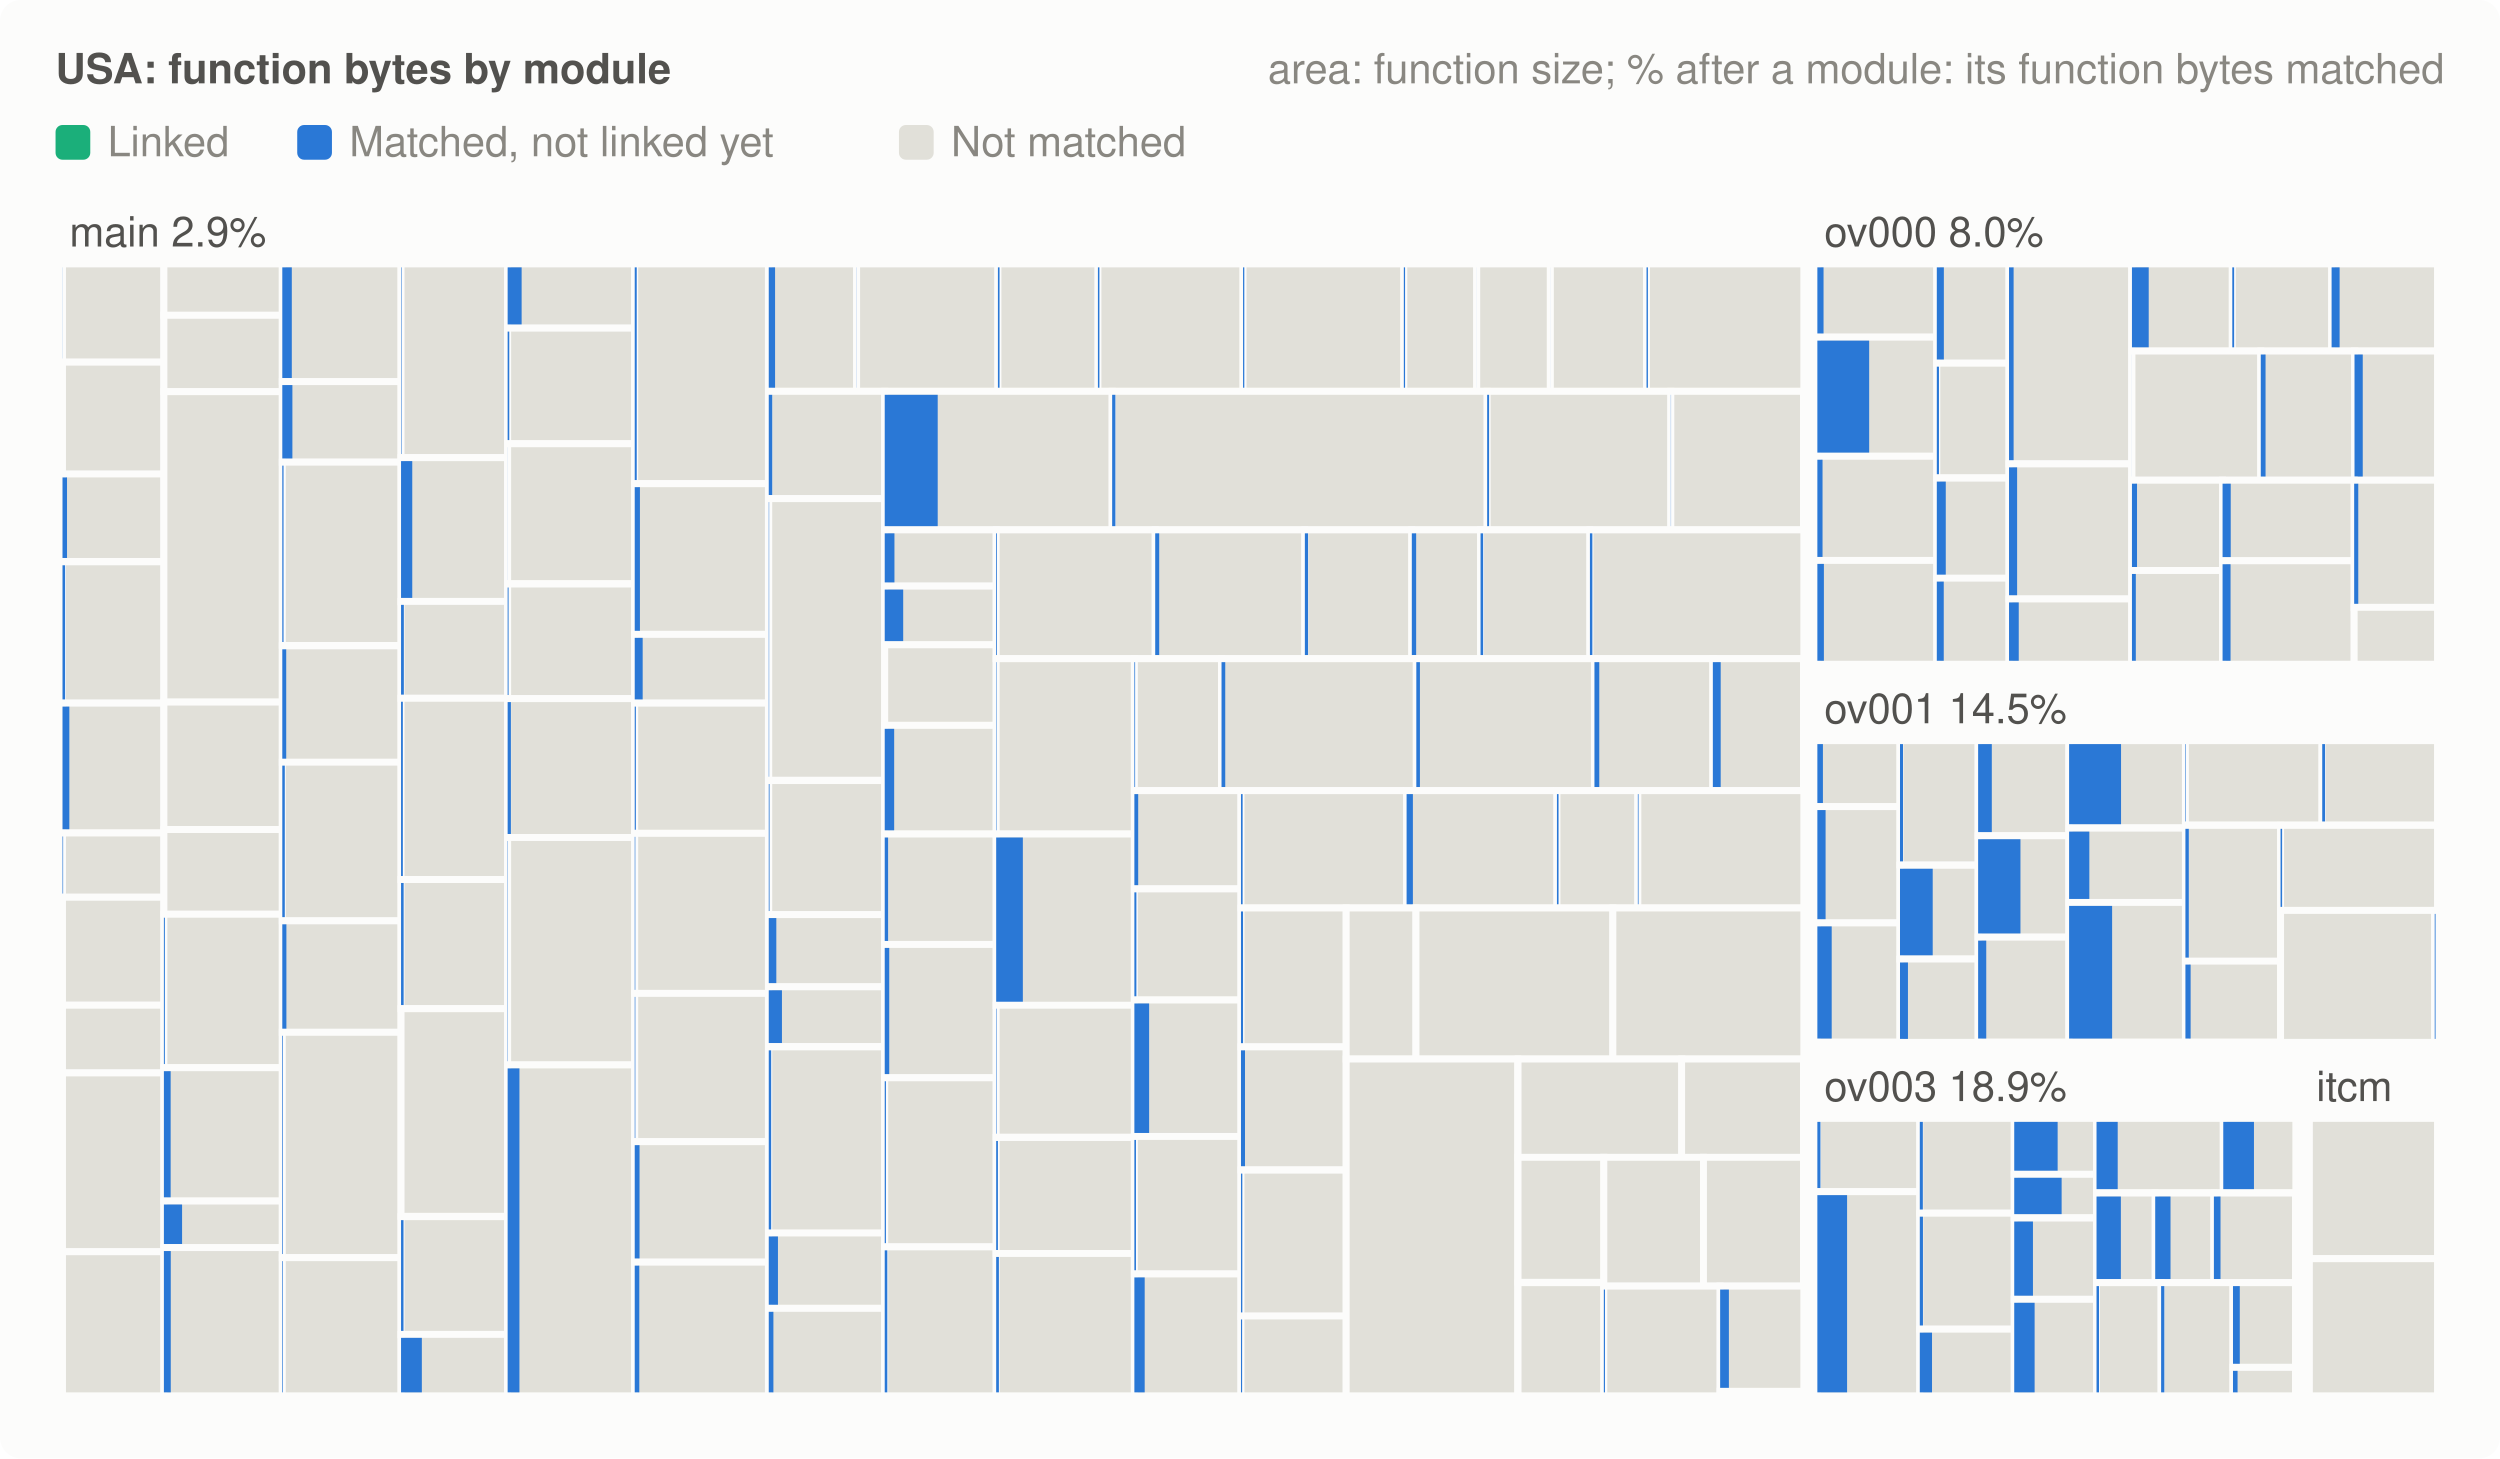
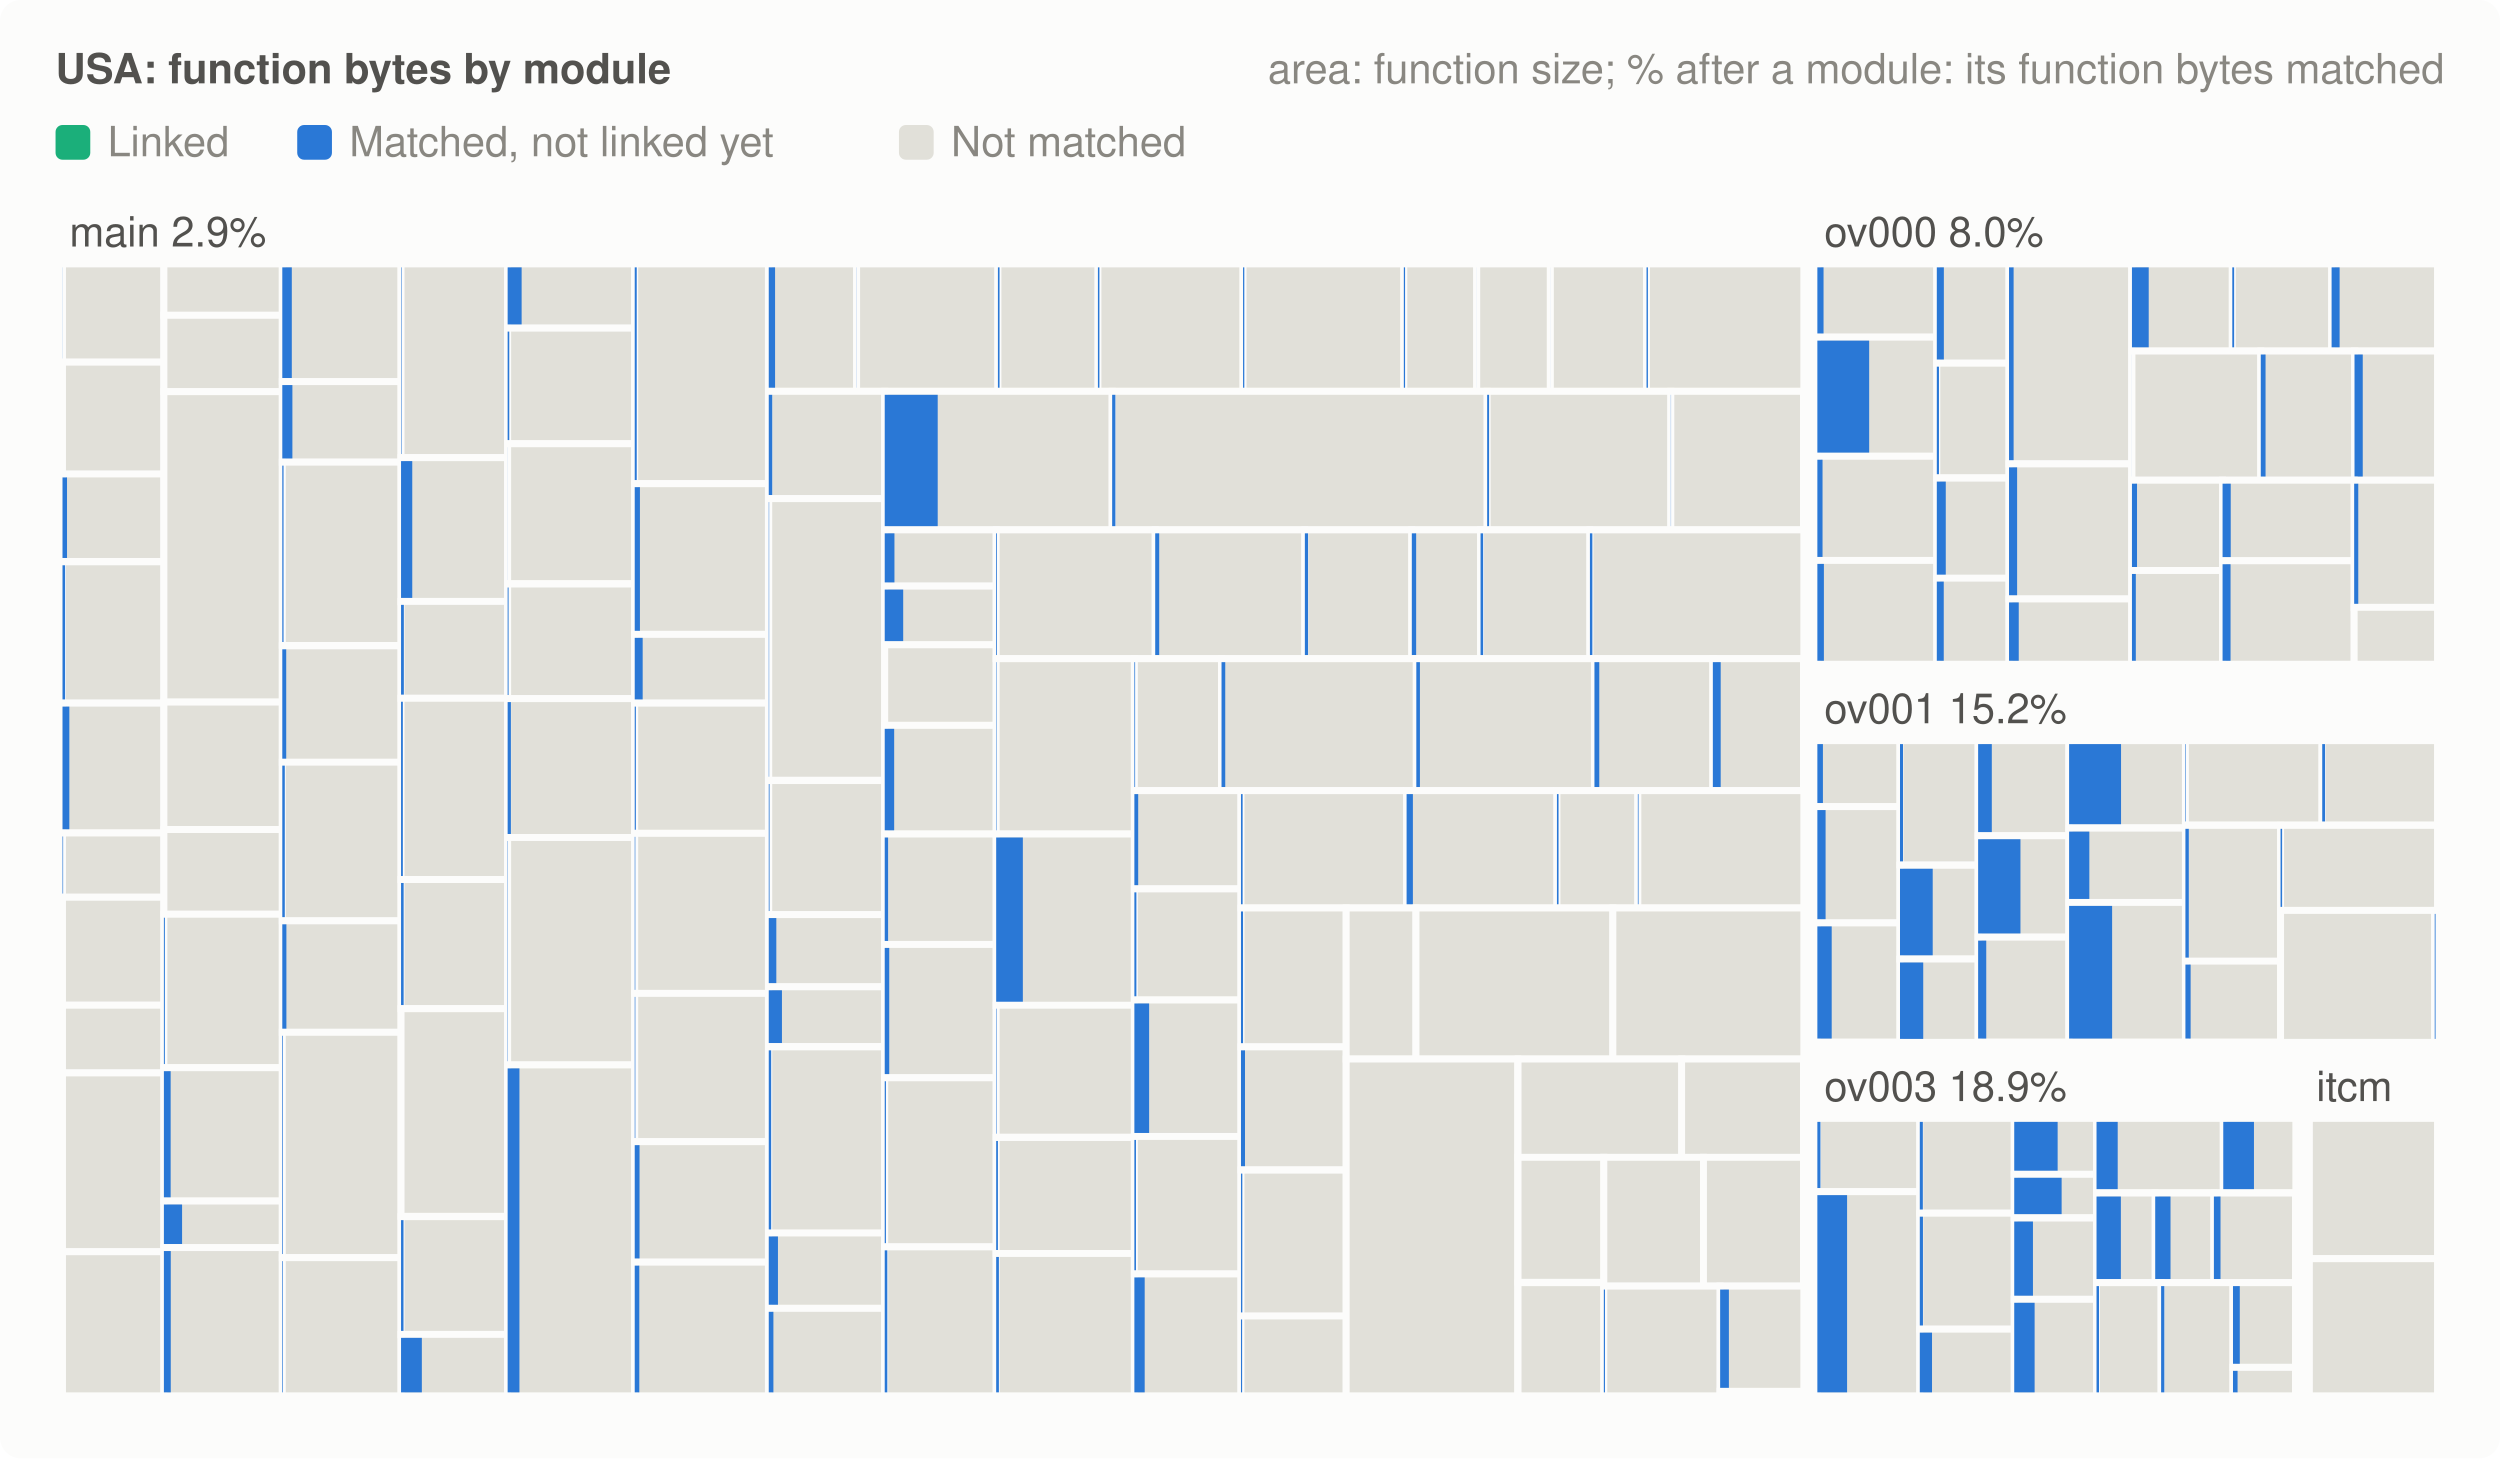
<svg xmlns="http://www.w3.org/2000/svg" viewBox="0 0 720 420" width="720" height="420" role="img" aria-label="Matched and linked code by module (USA)">
  <style>.bg{fill:#fcfcfb}.lbl{fill:#52514e}.muted{fill:#898781}.todo{fill:#e1e0d9}.gap{stroke:#fcfcfb}.matched{fill:#2a78d6}.linked{fill:#1baf7a}@media (prefers-color-scheme: dark){.bg{fill:#1a1a19}.lbl{fill:#c3c2b7}.muted{fill:#898781}.todo{fill:#2c2c2a}.gap{stroke:#1a1a19}.matched{fill:#3987e5}.linked{fill:#199e70}}text{font:12px -apple-system,BlinkMacSystemFont,'Segoe UI',Helvetica,Arial,sans-serif}.head{font-weight:600}</style>
  <rect class="bg" width="720" height="420" rx="6" />
  <text class="lbl head" x="16" y="24">USA: function bytes by module</text>
  <text class="muted" x="704" y="24" text-anchor="end">area: function size; % after a module: its function bytes matched</text>
  <rect class="linked" x="16" y="36" width="10" height="10" rx="2" />
  <text class="muted" x="31" y="45">Linked</text>
  <rect class="matched" x="85.6" y="36" width="10" height="10" rx="2" />
  <text class="muted" x="100.6" y="45">Matched, not linked yet</text>
  <rect class="todo" x="258.9" y="36" width="10" height="10" rx="2" />
  <text class="muted" x="273.9" y="45">Not matched</text>
  <rect class="todo gap" x="18.0" y="76.0" width="29.2" height="28.3" stroke-width="2" />
  <rect class="matched" x="18.0" y="77.0" width="0.03" height="26.3" />
  <rect class="todo gap" x="18.0" y="104.3" width="29.2" height="32.3" stroke-width="2" />
  <rect class="todo gap" x="18.0" y="136.5" width="29.2" height="25.2" stroke-width="2" />
  <rect class="matched" x="18.0" y="137.5" width="1.30" height="23.2" />
  <rect class="todo gap" x="18.0" y="161.8" width="29.2" height="40.7" stroke-width="2" />
  <rect class="matched" x="18.0" y="162.8" width="0.75" height="38.7" />
  <rect class="todo gap" x="18.0" y="202.5" width="29.2" height="37.4" stroke-width="2" />
  <rect class="matched" x="18.0" y="203.5" width="1.97" height="35.4" />
  <rect class="todo gap" x="18.0" y="239.9" width="29.2" height="18.5" stroke-width="2" />
  <rect class="matched" x="18.0" y="240.9" width="0.18" height="16.5" />
  <rect class="todo gap" x="18.0" y="258.4" width="29.2" height="31.1" stroke-width="2" />
  <rect class="todo gap" x="18.0" y="289.5" width="29.2" height="19.5" stroke-width="2" />
  <rect class="todo gap" x="18.0" y="309.0" width="29.2" height="51.5" stroke-width="2" />
  <rect class="todo gap" x="18.0" y="360.5" width="29.2" height="41.5" stroke-width="2" />
  <rect class="todo gap" x="47.2" y="76.0" width="34.1" height="14.8" stroke-width="2" />
  <rect class="todo gap" x="47.2" y="90.8" width="34.1" height="22.0" stroke-width="2" />
  <rect class="todo gap" x="47.2" y="112.8" width="34.1" height="89.4" stroke-width="2" />
  <rect class="todo gap" x="47.2" y="202.2" width="34.1" height="36.7" stroke-width="2" />
  <rect class="todo gap" x="47.2" y="238.9" width="34.1" height="24.4" stroke-width="2" />
  <rect class="todo gap" x="47.2" y="263.3" width="34.1" height="44.2" stroke-width="2" />
  <rect class="matched" x="47.2" y="264.3" width="0.28" height="42.2" />
  <rect class="todo gap" x="47.2" y="307.5" width="34.1" height="38.4" stroke-width="2" />
  <rect class="matched" x="47.2" y="308.5" width="1.95" height="36.4" />
  <rect class="todo gap" x="47.2" y="345.9" width="34.1" height="13.4" stroke-width="2" />
  <rect class="matched" x="47.2" y="346.9" width="5.24" height="11.4" />
  <rect class="todo gap" x="47.2" y="359.3" width="34.1" height="42.7" stroke-width="2" />
  <rect class="matched" x="47.2" y="360.3" width="1.98" height="40.7" />
  <rect class="todo gap" x="81.3" y="76.0" width="34.2" height="33.9" stroke-width="2" />
  <rect class="matched" x="81.3" y="77.0" width="2.74" height="31.9" />
  <rect class="todo gap" x="81.3" y="109.9" width="34.2" height="23.2" stroke-width="2" />
  <rect class="matched" x="81.3" y="110.9" width="2.91" height="21.2" />
  <rect class="todo gap" x="81.3" y="133.1" width="34.2" height="52.8" stroke-width="2" />
  <rect class="matched" x="81.3" y="134.1" width="0.36" height="50.8" />
  <rect class="todo gap" x="81.3" y="186.0" width="34.2" height="33.6" stroke-width="2" />
  <rect class="matched" x="81.3" y="187.0" width="1.13" height="31.6" />
  <rect class="todo gap" x="81.3" y="219.5" width="34.2" height="45.7" stroke-width="2" />
  <rect class="matched" x="81.3" y="220.5" width="0.72" height="43.7" />
  <rect class="todo gap" x="81.3" y="265.2" width="34.2" height="32.1" stroke-width="2" />
  <rect class="matched" x="81.3" y="266.2" width="1.18" height="30.1" />
  <rect class="todo gap" x="81.3" y="297.3" width="34.2" height="64.9" stroke-width="2" />
  <rect class="matched" x="81.3" y="298.3" width="0.20" height="62.9" />
  <rect class="todo gap" x="81.3" y="362.2" width="34.2" height="39.8" stroke-width="2" />
  <rect class="matched" x="81.3" y="363.2" width="0.19" height="37.8" />
  <rect class="todo gap" x="115.5" y="76.0" width="30.7" height="55.8" stroke-width="2" />
  <rect class="matched" x="115.5" y="77.0" width="0.15" height="53.8" />
  <rect class="todo gap" x="115.5" y="131.8" width="30.7" height="41.5" stroke-width="2" />
  <rect class="matched" x="115.5" y="132.8" width="3.23" height="39.5" />
  <rect class="todo gap" x="115.5" y="173.2" width="30.7" height="27.9" stroke-width="2" />
  <rect class="matched" x="115.5" y="174.2" width="0.81" height="25.9" />
  <rect class="todo gap" x="115.5" y="201.1" width="30.7" height="52.2" stroke-width="2" />
  <rect class="matched" x="115.5" y="202.1" width="0.52" height="50.2" />
  <rect class="todo gap" x="115.5" y="253.3" width="30.7" height="37.2" stroke-width="2" />
  <rect class="matched" x="115.5" y="254.3" width="0.75" height="35.2" />
  <rect class="todo gap" x="115.5" y="290.5" width="30.7" height="59.8" stroke-width="2" />
  <rect class="todo gap" x="115.5" y="350.4" width="30.7" height="34.0" stroke-width="2" />
  <rect class="matched" x="115.5" y="351.4" width="0.71" height="32.0" />
  <rect class="todo gap" x="115.5" y="384.3" width="30.7" height="17.7" stroke-width="2" />
  <rect class="matched" x="115.5" y="385.3" width="5.99" height="15.7" />
  <rect class="todo gap" x="146.2" y="76.0" width="36.6" height="18.5" stroke-width="2" />
  <rect class="matched" x="146.2" y="77.0" width="4.03" height="16.5" />
  <rect class="todo gap" x="146.2" y="94.5" width="36.6" height="33.3" stroke-width="2" />
  <rect class="matched" x="146.2" y="95.5" width="0.47" height="31.3" />
  <rect class="todo gap" x="146.2" y="127.8" width="36.6" height="40.3" stroke-width="2" />
  <rect class="matched" x="146.2" y="128.8" width="0.02" height="38.3" />
  <rect class="todo gap" x="146.2" y="168.2" width="36.6" height="33.0" stroke-width="2" />
  <rect class="matched" x="146.2" y="169.2" width="0.27" height="31.0" />
  <rect class="todo gap" x="146.2" y="201.2" width="36.6" height="40.0" stroke-width="2" />
  <rect class="matched" x="146.2" y="202.2" width="0.94" height="38.0" />
  <rect class="todo gap" x="146.2" y="241.2" width="36.6" height="65.5" stroke-width="2" />
  <rect class="matched" x="146.2" y="242.2" width="0.10" height="63.5" />
  <rect class="todo gap" x="146.2" y="306.7" width="36.6" height="95.3" stroke-width="2" />
  <rect class="matched" x="146.2" y="307.7" width="3.40" height="93.3" />
  <rect class="todo gap" x="182.8" y="76.0" width="38.5" height="63.3" stroke-width="2" />
  <rect class="matched" x="182.8" y="77.0" width="0.58" height="61.3" />
  <rect class="todo gap" x="182.8" y="139.3" width="38.5" height="43.4" stroke-width="2" />
  <rect class="matched" x="182.8" y="140.3" width="1.50" height="41.4" />
  <rect class="todo gap" x="182.8" y="182.7" width="38.5" height="19.8" stroke-width="2" />
  <rect class="matched" x="182.8" y="183.7" width="2.29" height="17.8" />
  <rect class="todo gap" x="182.8" y="202.5" width="38.5" height="37.5" stroke-width="2" />
  <rect class="matched" x="182.8" y="203.5" width="0.33" height="35.5" />
  <rect class="todo gap" x="182.8" y="240.0" width="38.5" height="46.1" stroke-width="2" />
  <rect class="matched" x="182.8" y="241.0" width="0.17" height="44.1" />
  <rect class="todo gap" x="182.8" y="286.1" width="38.5" height="42.7" stroke-width="2" />
  <rect class="matched" x="182.8" y="287.1" width="0.18" height="40.7" />
  <rect class="todo gap" x="182.8" y="328.8" width="38.5" height="34.7" stroke-width="2" />
  <rect class="matched" x="182.8" y="329.8" width="1.39" height="32.7" />
  <rect class="todo gap" x="182.8" y="363.5" width="38.5" height="38.5" stroke-width="2" />
  <rect class="matched" x="182.8" y="364.5" width="1.32" height="36.5" />
  <rect class="todo gap" x="221.4" y="76.0" width="25.3" height="36.7" stroke-width="2" />
  <rect class="matched" x="221.4" y="77.0" width="1.82" height="34.7" />
  <rect class="todo gap" x="246.7" y="76.0" width="40.7" height="36.7" stroke-width="2" />
  <rect class="matched" x="246.7" y="77.0" width="0.04" height="34.7" />
  <rect class="todo gap" x="287.4" y="76.0" width="28.9" height="36.7" stroke-width="2" />
  <rect class="matched" x="287.4" y="77.0" width="0.47" height="34.7" />
  <rect class="todo gap" x="316.2" y="76.0" width="41.8" height="36.7" stroke-width="2" />
  <rect class="matched" x="316.2" y="77.0" width="0.43" height="34.7" />
  <rect class="todo gap" x="358.0" y="76.0" width="46.3" height="36.7" stroke-width="2" />
  <rect class="matched" x="358.0" y="77.0" width="0.36" height="34.7" />
  <rect class="todo gap" x="404.3" y="76.0" width="21.0" height="36.7" stroke-width="2" />
  <rect class="matched" x="404.3" y="77.0" width="0.36" height="34.7" />
  <rect class="todo gap" x="425.3" y="76.0" width="21.2" height="36.7" stroke-width="2" />
  <rect class="matched" x="425.3" y="77.0" width="0.01" height="34.7" />
  <rect class="todo gap" x="446.5" y="76.0" width="27.7" height="36.7" stroke-width="2" />
  <rect class="matched" x="446.5" y="77.0" width="0.01" height="34.7" />
  <rect class="todo gap" x="474.2" y="76.0" width="45.3" height="36.7" stroke-width="2" />
  <rect class="matched" x="474.2" y="77.0" width="0.40" height="34.7" />
  <rect class="todo gap" x="221.4" y="112.7" width="33.4" height="30.9" stroke-width="2" />
  <rect class="matched" x="221.4" y="113.7" width="1.00" height="28.9" />
  <rect class="todo gap" x="221.4" y="143.6" width="33.4" height="81.1" stroke-width="2" />
  <rect class="matched" x="221.4" y="144.6" width="0.12" height="79.1" />
  <rect class="todo gap" x="221.4" y="224.8" width="33.4" height="38.6" stroke-width="2" />
  <rect class="matched" x="221.4" y="225.8" width="0.23" height="36.6" />
  <rect class="todo gap" x="221.4" y="263.4" width="33.4" height="20.8" stroke-width="2" />
  <rect class="matched" x="221.4" y="264.4" width="2.18" height="18.8" />
  <rect class="todo gap" x="221.4" y="284.2" width="33.4" height="17.2" stroke-width="2" />
  <rect class="matched" x="221.4" y="285.2" width="3.80" height="15.2" />
  <rect class="todo gap" x="221.4" y="301.5" width="33.4" height="53.7" stroke-width="2" />
  <rect class="matched" x="221.4" y="302.5" width="0.70" height="51.7" />
  <rect class="todo gap" x="221.4" y="355.1" width="33.4" height="21.7" stroke-width="2" />
  <rect class="matched" x="221.4" y="356.1" width="2.65" height="19.7" />
  <rect class="todo gap" x="221.4" y="376.8" width="33.4" height="25.2" stroke-width="2" />
  <rect class="matched" x="221.4" y="377.8" width="1.34" height="23.2" />
  <rect class="todo gap" x="254.8" y="112.7" width="65.5" height="39.9" stroke-width="2" />
  <rect class="matched" x="254.8" y="113.7" width="15.26" height="37.9" />
  <rect class="todo gap" x="320.3" y="112.7" width="108.0" height="39.9" stroke-width="2" />
  <rect class="matched" x="320.3" y="113.7" width="0.93" height="37.9" />
  <rect class="todo gap" x="428.3" y="112.7" width="52.9" height="39.9" stroke-width="2" />
  <rect class="matched" x="428.3" y="113.7" width="0.56" height="37.9" />
  <rect class="todo gap" x="481.2" y="112.7" width="38.2" height="39.9" stroke-width="2" />
  <rect class="matched" x="481.2" y="113.7" width="0.06" height="37.9" />
  <rect class="todo gap" x="254.8" y="152.6" width="32.1" height="16.2" stroke-width="2" />
  <rect class="matched" x="254.8" y="153.6" width="2.80" height="14.2" />
  <rect class="todo gap" x="254.8" y="168.8" width="32.1" height="16.9" stroke-width="2" />
  <rect class="matched" x="254.8" y="169.8" width="5.32" height="14.9" />
  <rect class="todo gap" x="254.8" y="185.7" width="32.1" height="23.2" stroke-width="2" />
  <rect class="todo gap" x="254.8" y="208.9" width="32.1" height="31.3" stroke-width="2" />
  <rect class="matched" x="254.8" y="209.9" width="2.72" height="29.3" />
  <rect class="todo gap" x="254.8" y="240.2" width="32.1" height="31.8" stroke-width="2" />
  <rect class="matched" x="254.8" y="241.2" width="0.98" height="29.8" />
  <rect class="todo gap" x="254.8" y="272.0" width="32.1" height="38.4" stroke-width="2" />
  <rect class="matched" x="254.8" y="273.0" width="1.30" height="36.4" />
  <rect class="todo gap" x="254.8" y="310.4" width="32.1" height="48.7" stroke-width="2" />
  <rect class="matched" x="254.8" y="311.4" width="0.35" height="46.7" />
  <rect class="todo gap" x="254.8" y="359.1" width="32.1" height="42.9" stroke-width="2" />
  <rect class="matched" x="254.8" y="360.1" width="0.75" height="40.9" />
  <rect class="todo gap" x="286.9" y="152.6" width="45.8" height="37.1" stroke-width="2" />
  <rect class="matched" x="286.9" y="153.6" width="0.23" height="35.1" />
  <rect class="todo gap" x="332.7" y="152.6" width="43.1" height="37.1" stroke-width="2" />
  <rect class="matched" x="332.7" y="153.6" width="1.15" height="35.1" />
  <rect class="todo gap" x="375.8" y="152.6" width="30.8" height="37.1" stroke-width="2" />
  <rect class="matched" x="375.8" y="153.6" width="0.92" height="35.1" />
  <rect class="todo gap" x="406.6" y="152.6" width="19.8" height="37.1" stroke-width="2" />
  <rect class="matched" x="406.6" y="153.6" width="1.25" height="35.1" />
  <rect class="todo gap" x="426.4" y="152.6" width="31.5" height="37.1" stroke-width="2" />
  <rect class="matched" x="426.4" y="153.6" width="0.75" height="35.1" />
  <rect class="todo gap" x="457.9" y="152.6" width="61.6" height="37.1" stroke-width="2" />
  <rect class="matched" x="457.9" y="153.6" width="0.70" height="35.1" />
  <rect class="todo gap" x="286.9" y="189.7" width="39.8" height="50.5" stroke-width="2" />
  <rect class="matched" x="286.9" y="190.7" width="0.13" height="48.5" />
  <rect class="todo gap" x="286.9" y="240.2" width="39.8" height="49.4" stroke-width="2" />
  <rect class="matched" x="286.9" y="241.2" width="7.68" height="47.4" />
  <rect class="todo gap" x="286.9" y="289.5" width="39.8" height="38.0" stroke-width="2" />
  <rect class="matched" x="286.9" y="290.5" width="0.14" height="36.0" />
  <rect class="todo gap" x="286.9" y="327.6" width="39.8" height="33.5" stroke-width="2" />
  <rect class="matched" x="286.9" y="328.6" width="0.50" height="31.5" />
  <rect class="todo gap" x="286.9" y="361.0" width="39.8" height="41.0" stroke-width="2" />
  <rect class="matched" x="286.9" y="362.0" width="0.78" height="39.0" />
  <rect class="todo gap" x="326.7" y="189.7" width="25.1" height="38.0" stroke-width="2" />
  <rect class="matched" x="326.7" y="190.7" width="0.21" height="36.0" />
  <rect class="todo gap" x="351.8" y="189.7" width="56.1" height="38.0" stroke-width="2" />
  <rect class="matched" x="351.8" y="190.7" width="1.07" height="36.0" />
  <rect class="todo gap" x="407.9" y="189.7" width="51.3" height="38.0" stroke-width="2" />
  <rect class="matched" x="407.9" y="190.7" width="1.04" height="36.0" />
  <rect class="todo gap" x="459.2" y="189.7" width="34.1" height="38.0" stroke-width="2" />
  <rect class="matched" x="459.2" y="190.7" width="1.39" height="36.0" />
  <rect class="todo gap" x="493.3" y="189.7" width="26.1" height="38.0" stroke-width="2" />
  <rect class="matched" x="493.3" y="190.7" width="2.26" height="36.0" />
  <rect class="todo gap" x="326.7" y="227.7" width="30.7" height="28.3" stroke-width="2" />
  <rect class="matched" x="326.7" y="228.7" width="1.10" height="26.3" />
  <rect class="todo gap" x="326.7" y="256.0" width="30.7" height="32.0" stroke-width="2" />
  <rect class="matched" x="326.7" y="257.0" width="0.58" height="30.0" />
  <rect class="todo gap" x="326.7" y="288.0" width="30.7" height="39.3" stroke-width="2" />
  <rect class="matched" x="326.7" y="289.0" width="4.25" height="37.3" />
  <rect class="todo gap" x="326.7" y="327.3" width="30.7" height="39.6" stroke-width="2" />
  <rect class="matched" x="326.7" y="328.3" width="0.46" height="37.6" />
  <rect class="todo gap" x="326.7" y="366.9" width="30.7" height="35.1" stroke-width="2" />
  <rect class="matched" x="326.7" y="367.9" width="2.97" height="33.1" />
  <rect class="todo gap" x="357.4" y="227.7" width="47.7" height="33.8" stroke-width="2" />
  <rect class="matched" x="357.4" y="228.7" width="0.48" height="31.8" />
  <rect class="todo gap" x="405.1" y="227.7" width="43.3" height="33.8" stroke-width="2" />
  <rect class="matched" x="405.1" y="228.7" width="1.81" height="31.8" />
  <rect class="todo gap" x="448.4" y="227.7" width="23.3" height="33.8" stroke-width="2" />
  <rect class="matched" x="448.4" y="228.7" width="0.46" height="31.8" />
  <rect class="todo gap" x="471.7" y="227.7" width="47.8" height="33.8" stroke-width="2" />
  <rect class="matched" x="471.7" y="228.7" width="0.20" height="31.8" />
  <rect class="todo gap" x="357.4" y="261.5" width="30.3" height="40.0" stroke-width="2" />
  <rect class="matched" x="357.4" y="262.5" width="0.60" height="38.0" />
  <rect class="todo gap" x="357.4" y="301.5" width="30.3" height="35.4" stroke-width="2" />
  <rect class="matched" x="357.4" y="302.5" width="1.16" height="33.4" />
  <rect class="todo gap" x="357.4" y="337.0" width="30.3" height="42.1" stroke-width="2" />
  <rect class="matched" x="357.4" y="338.0" width="0.39" height="40.1" />
  <rect class="todo gap" x="357.4" y="379.0" width="30.3" height="23.0" stroke-width="2" />
  <rect class="matched" x="357.4" y="380.0" width="0.33" height="21.0" />
  <rect class="todo gap" x="387.7" y="261.5" width="20.1" height="43.5" stroke-width="2" />
  <rect class="todo gap" x="407.8" y="261.5" width="56.7" height="43.5" stroke-width="2" />
  <rect class="todo gap" x="464.5" y="261.5" width="55.0" height="43.5" stroke-width="2" />
  <rect class="todo gap" x="387.7" y="305.0" width="49.4" height="97.0" stroke-width="2" />
  <rect class="todo gap" x="437.2" y="305.0" width="47.2" height="28.4" stroke-width="2" />
  <rect class="todo gap" x="484.3" y="305.0" width="35.1" height="28.4" stroke-width="2" />
  <rect class="todo gap" x="437.2" y="333.3" width="24.7" height="36.0" stroke-width="2" />
  <rect class="todo gap" x="437.2" y="369.4" width="24.7" height="32.6" stroke-width="2" />
  <rect class="todo gap" x="461.9" y="333.3" width="28.7" height="37.1" stroke-width="2" />
  <rect class="todo gap" x="490.6" y="333.3" width="28.8" height="37.1" stroke-width="2" />
  <rect class="todo gap" x="461.9" y="370.4" width="33.5" height="31.6" stroke-width="2" />
  <rect class="matched" x="461.9" y="371.4" width="0.33" height="29.6" />
  <rect class="todo gap" x="495.4" y="370.4" width="24.1" height="30.4" stroke-width="2" />
  <rect class="matched" x="495.4" y="371.4" width="2.52" height="28.4" />
  <rect class="todo gap" x="495.4" y="400.7" width="24.1" height="1.3" stroke-width="2" />
  <rect class="matched" x="495.4" y="401.7" width="0.75" height="0.0" />
  <text class="lbl" x="20.0" y="71.0">main 2.9%</text>
  <rect class="todo gap" x="523.4" y="76.0" width="34.4" height="21.1" stroke-width="2" />
  <rect class="matched" x="523.4" y="77.0" width="1.78" height="19.1" />
  <rect class="todo gap" x="523.4" y="97.1" width="34.4" height="34.3" stroke-width="2" />
  <rect class="matched" x="523.4" y="98.1" width="14.92" height="32.3" />
  <rect class="todo gap" x="523.4" y="131.4" width="34.4" height="30.1" stroke-width="2" />
  <rect class="matched" x="523.4" y="132.4" width="1.49" height="28.1" />
  <rect class="todo gap" x="523.4" y="161.4" width="34.4" height="29.9" stroke-width="2" />
  <rect class="matched" x="523.4" y="162.4" width="1.88" height="27.9" />
  <rect class="todo gap" x="557.8" y="76.0" width="20.8" height="28.6" stroke-width="2" />
  <rect class="matched" x="557.8" y="77.0" width="2.03" height="26.6" />
  <rect class="todo gap" x="557.8" y="104.6" width="20.8" height="33.0" stroke-width="2" />
  <rect class="matched" x="557.8" y="105.6" width="0.62" height="31.0" />
  <rect class="todo gap" x="557.8" y="137.7" width="20.8" height="28.9" stroke-width="2" />
  <rect class="matched" x="557.8" y="138.7" width="2.58" height="26.9" />
  <rect class="todo gap" x="557.8" y="166.5" width="20.8" height="24.8" stroke-width="2" />
  <rect class="matched" x="557.8" y="167.5" width="2.00" height="22.8" />
  <rect class="todo gap" x="578.6" y="76.0" width="35.3" height="57.6" stroke-width="2" />
  <rect class="matched" x="578.6" y="77.0" width="1.32" height="55.6" />
  <rect class="todo gap" x="578.6" y="133.6" width="35.3" height="38.9" stroke-width="2" />
  <rect class="matched" x="578.6" y="134.6" width="2.33" height="36.9" />
  <rect class="todo gap" x="578.6" y="172.5" width="35.3" height="18.8" stroke-width="2" />
  <rect class="matched" x="578.6" y="173.5" width="2.80" height="16.8" />
  <rect class="todo gap" x="614.0" y="76.0" width="28.9" height="25.1" stroke-width="2" />
  <rect class="matched" x="614.0" y="77.0" width="4.83" height="23.1" />
  <rect class="todo gap" x="642.9" y="76.0" width="28.7" height="25.1" stroke-width="2" />
  <rect class="matched" x="642.9" y="77.0" width="0.53" height="23.1" />
  <rect class="todo gap" x="671.5" y="76.0" width="30.5" height="25.1" stroke-width="2" />
  <rect class="matched" x="671.5" y="77.0" width="2.31" height="23.1" />
  <rect class="todo gap" x="614.0" y="101.1" width="37.1" height="37.2" stroke-width="2" />
  <rect class="matched" x="614.0" y="102.1" width="0.01" height="35.2" />
  <rect class="todo gap" x="651.1" y="101.1" width="27.1" height="37.2" stroke-width="2" />
  <rect class="matched" x="651.1" y="102.1" width="1.38" height="35.2" />
  <rect class="todo gap" x="678.1" y="101.1" width="23.9" height="37.2" stroke-width="2" />
  <rect class="matched" x="678.1" y="102.1" width="2.37" height="35.2" />
  <rect class="todo gap" x="614.0" y="138.3" width="26.1" height="26.0" stroke-width="2" />
  <rect class="matched" x="614.0" y="139.3" width="1.46" height="24.0" />
  <rect class="todo gap" x="614.0" y="164.3" width="26.1" height="27.0" stroke-width="2" />
  <rect class="matched" x="614.0" y="165.3" width="1.12" height="25.0" />
  <rect class="todo gap" x="640.1" y="138.3" width="37.9" height="23.2" stroke-width="2" />
  <rect class="matched" x="640.1" y="139.3" width="2.35" height="21.2" />
  <rect class="todo gap" x="640.1" y="161.5" width="37.9" height="29.8" stroke-width="2" />
  <rect class="matched" x="640.1" y="162.5" width="2.30" height="27.8" />
  <rect class="todo gap" x="678.0" y="138.3" width="24.0" height="36.7" stroke-width="2" />
  <rect class="matched" x="678.0" y="139.3" width="1.18" height="34.7" />
  <rect class="todo gap" x="678.0" y="174.9" width="24.0" height="16.4" stroke-width="2" />
  <text class="lbl" x="525.4" y="71.0">ov000 8.0%</text>
  <rect class="todo gap" x="523.4" y="213.3" width="23.8" height="19.0" stroke-width="2" />
  <rect class="matched" x="523.4" y="214.3" width="1.60" height="17.0" />
  <rect class="todo gap" x="523.4" y="232.3" width="23.8" height="33.5" stroke-width="2" />
  <rect class="matched" x="523.4" y="233.3" width="2.37" height="31.5" />
  <rect class="todo gap" x="523.4" y="265.8" width="23.8" height="34.3" stroke-width="2" />
  <rect class="matched" x="523.4" y="266.8" width="4.13" height="32.3" />
  <rect class="todo gap" x="547.2" y="213.3" width="22.5" height="35.8" stroke-width="2" />
  <rect class="matched" x="547.2" y="214.3" width="0.87" height="33.8" />
  <rect class="todo gap" x="547.2" y="249.2" width="22.5" height="27.0" stroke-width="2" />
  <rect class="matched" x="547.2" y="250.2" width="9.42" height="25.0" />
  <rect class="todo gap" x="547.2" y="276.2" width="22.5" height="24.0" stroke-width="2" />
-   <rect class="matched" x="547.2" y="277.2" width="2.29" height="22.0" />
+   <rect class="matched" x="547.2" y="277.2" width="6.69" height="22.0" />
  <rect class="todo gap" x="569.7" y="213.3" width="26.1" height="27.4" stroke-width="2" />
  <rect class="matched" x="569.7" y="214.3" width="3.94" height="25.4" />
  <rect class="todo gap" x="569.7" y="240.7" width="26.1" height="29.2" stroke-width="2" />
  <rect class="matched" x="569.7" y="241.7" width="12.19" height="27.2" />
  <rect class="todo gap" x="569.7" y="269.9" width="26.1" height="30.2" stroke-width="2" />
  <rect class="matched" x="569.7" y="270.9" width="2.34" height="28.2" />
  <rect class="todo gap" x="595.9" y="213.3" width="33.6" height="25.1" stroke-width="2" />
  <rect class="matched" x="595.9" y="214.3" width="14.96" height="23.1" />
  <rect class="todo gap" x="595.9" y="238.5" width="33.6" height="21.5" stroke-width="2" />
  <rect class="matched" x="595.9" y="239.5" width="5.83" height="19.5" />
  <rect class="todo gap" x="595.9" y="259.9" width="33.6" height="40.2" stroke-width="2" />
  <rect class="matched" x="595.9" y="260.9" width="12.39" height="38.2" />
  <rect class="todo gap" x="629.4" y="213.3" width="39.3" height="24.3" stroke-width="2" />
  <rect class="matched" x="629.4" y="214.3" width="0.16" height="22.3" />
  <rect class="todo gap" x="668.8" y="213.3" width="33.2" height="24.3" stroke-width="2" />
  <rect class="matched" x="668.8" y="214.3" width="0.82" height="22.3" />
  <rect class="todo gap" x="629.4" y="237.7" width="27.4" height="39.2" stroke-width="2" />
  <rect class="matched" x="629.4" y="238.7" width="0.98" height="37.2" />
  <rect class="todo gap" x="629.4" y="276.8" width="27.4" height="23.3" stroke-width="2" />
  <rect class="matched" x="629.4" y="277.8" width="1.50" height="21.3" />
  <rect class="todo gap" x="656.8" y="237.7" width="45.2" height="24.5" stroke-width="2" />
  <rect class="matched" x="656.8" y="238.7" width="0.45" height="22.5" />
  <rect class="todo gap" x="656.8" y="262.2" width="44.4" height="38.0" stroke-width="2" />
  <rect class="todo gap" x="701.2" y="262.2" width="0.8" height="38.0" stroke-width="2" />
  <rect class="matched" x="701.2" y="263.2" width="0.24" height="36.0" />
-   <text class="lbl" x="525.4" y="208.3">ov001 14.5%</text>
+   <text class="lbl" x="525.4" y="208.3">ov001 15.2%</text>
  <rect class="todo gap" x="523.4" y="322.1" width="29.5" height="21.1" stroke-width="2" />
  <rect class="matched" x="523.4" y="323.1" width="0.89" height="19.1" />
  <rect class="todo gap" x="523.4" y="343.2" width="29.5" height="58.8" stroke-width="2" />
  <rect class="matched" x="523.4" y="344.2" width="8.56" height="56.8" />
  <rect class="todo gap" x="552.9" y="322.1" width="27.2" height="27.3" stroke-width="2" />
  <rect class="matched" x="552.9" y="323.1" width="0.88" height="25.3" />
  <rect class="todo gap" x="552.9" y="349.4" width="27.2" height="33.4" stroke-width="2" />
  <rect class="matched" x="552.9" y="350.4" width="0.91" height="31.4" />
  <rect class="todo gap" x="552.9" y="382.8" width="27.2" height="19.2" stroke-width="2" />
  <rect class="matched" x="552.9" y="383.8" width="3.52" height="17.2" />
  <rect class="todo gap" x="580.1" y="322.1" width="23.7" height="16.1" stroke-width="2" />
  <rect class="matched" x="580.1" y="323.1" width="12.50" height="14.1" />
  <rect class="todo gap" x="580.1" y="338.2" width="23.7" height="12.5" stroke-width="2" />
  <rect class="matched" x="580.1" y="339.2" width="13.65" height="10.5" />
  <rect class="todo gap" x="580.1" y="350.8" width="23.7" height="23.4" stroke-width="2" />
  <rect class="matched" x="580.1" y="351.8" width="5.39" height="21.4" />
  <rect class="todo gap" x="580.1" y="374.2" width="23.7" height="27.8" stroke-width="2" />
  <rect class="matched" x="580.1" y="375.2" width="5.87" height="25.8" />
  <rect class="todo gap" x="603.8" y="322.1" width="36.5" height="21.4" stroke-width="2" />
  <rect class="matched" x="603.8" y="323.1" width="6.10" height="19.4" />
  <rect class="todo gap" x="640.3" y="322.1" width="20.9" height="21.4" stroke-width="2" />
  <rect class="matched" x="640.3" y="323.1" width="8.84" height="19.4" />
  <rect class="todo gap" x="603.8" y="343.6" width="16.9" height="25.8" stroke-width="2" />
  <rect class="matched" x="603.8" y="344.6" width="7.01" height="23.8" />
  <rect class="todo gap" x="620.7" y="343.6" width="16.9" height="25.8" stroke-width="2" />
  <rect class="matched" x="620.7" y="344.6" width="4.41" height="23.8" />
  <rect class="todo gap" x="637.6" y="343.6" width="23.5" height="25.8" stroke-width="2" />
  <rect class="matched" x="637.6" y="344.6" width="1.91" height="23.8" />
  <rect class="todo gap" x="603.8" y="369.4" width="18.6" height="32.6" stroke-width="2" />
  <rect class="matched" x="603.8" y="370.4" width="0.72" height="30.6" />
  <rect class="todo gap" x="622.4" y="369.4" width="20.7" height="32.6" stroke-width="2" />
  <rect class="matched" x="622.4" y="370.4" width="0.93" height="30.6" />
  <rect class="todo gap" x="643.1" y="369.4" width="18.0" height="24.4" stroke-width="2" />
  <rect class="matched" x="643.1" y="370.4" width="1.96" height="22.4" />
  <rect class="todo gap" x="643.1" y="393.8" width="18.0" height="8.2" stroke-width="2" />
  <rect class="matched" x="643.1" y="394.8" width="1.32" height="6.2" />
  <text class="lbl" x="525.4" y="317.1">ov003 18.9%</text>
  <rect class="todo gap" x="665.1" y="322.1" width="36.9" height="40.4" stroke-width="2" />
  <rect class="todo gap" x="665.1" y="362.5" width="36.9" height="39.5" stroke-width="2" />
  <text class="lbl" x="667.1" y="317.1">itcm</text>
</svg>
